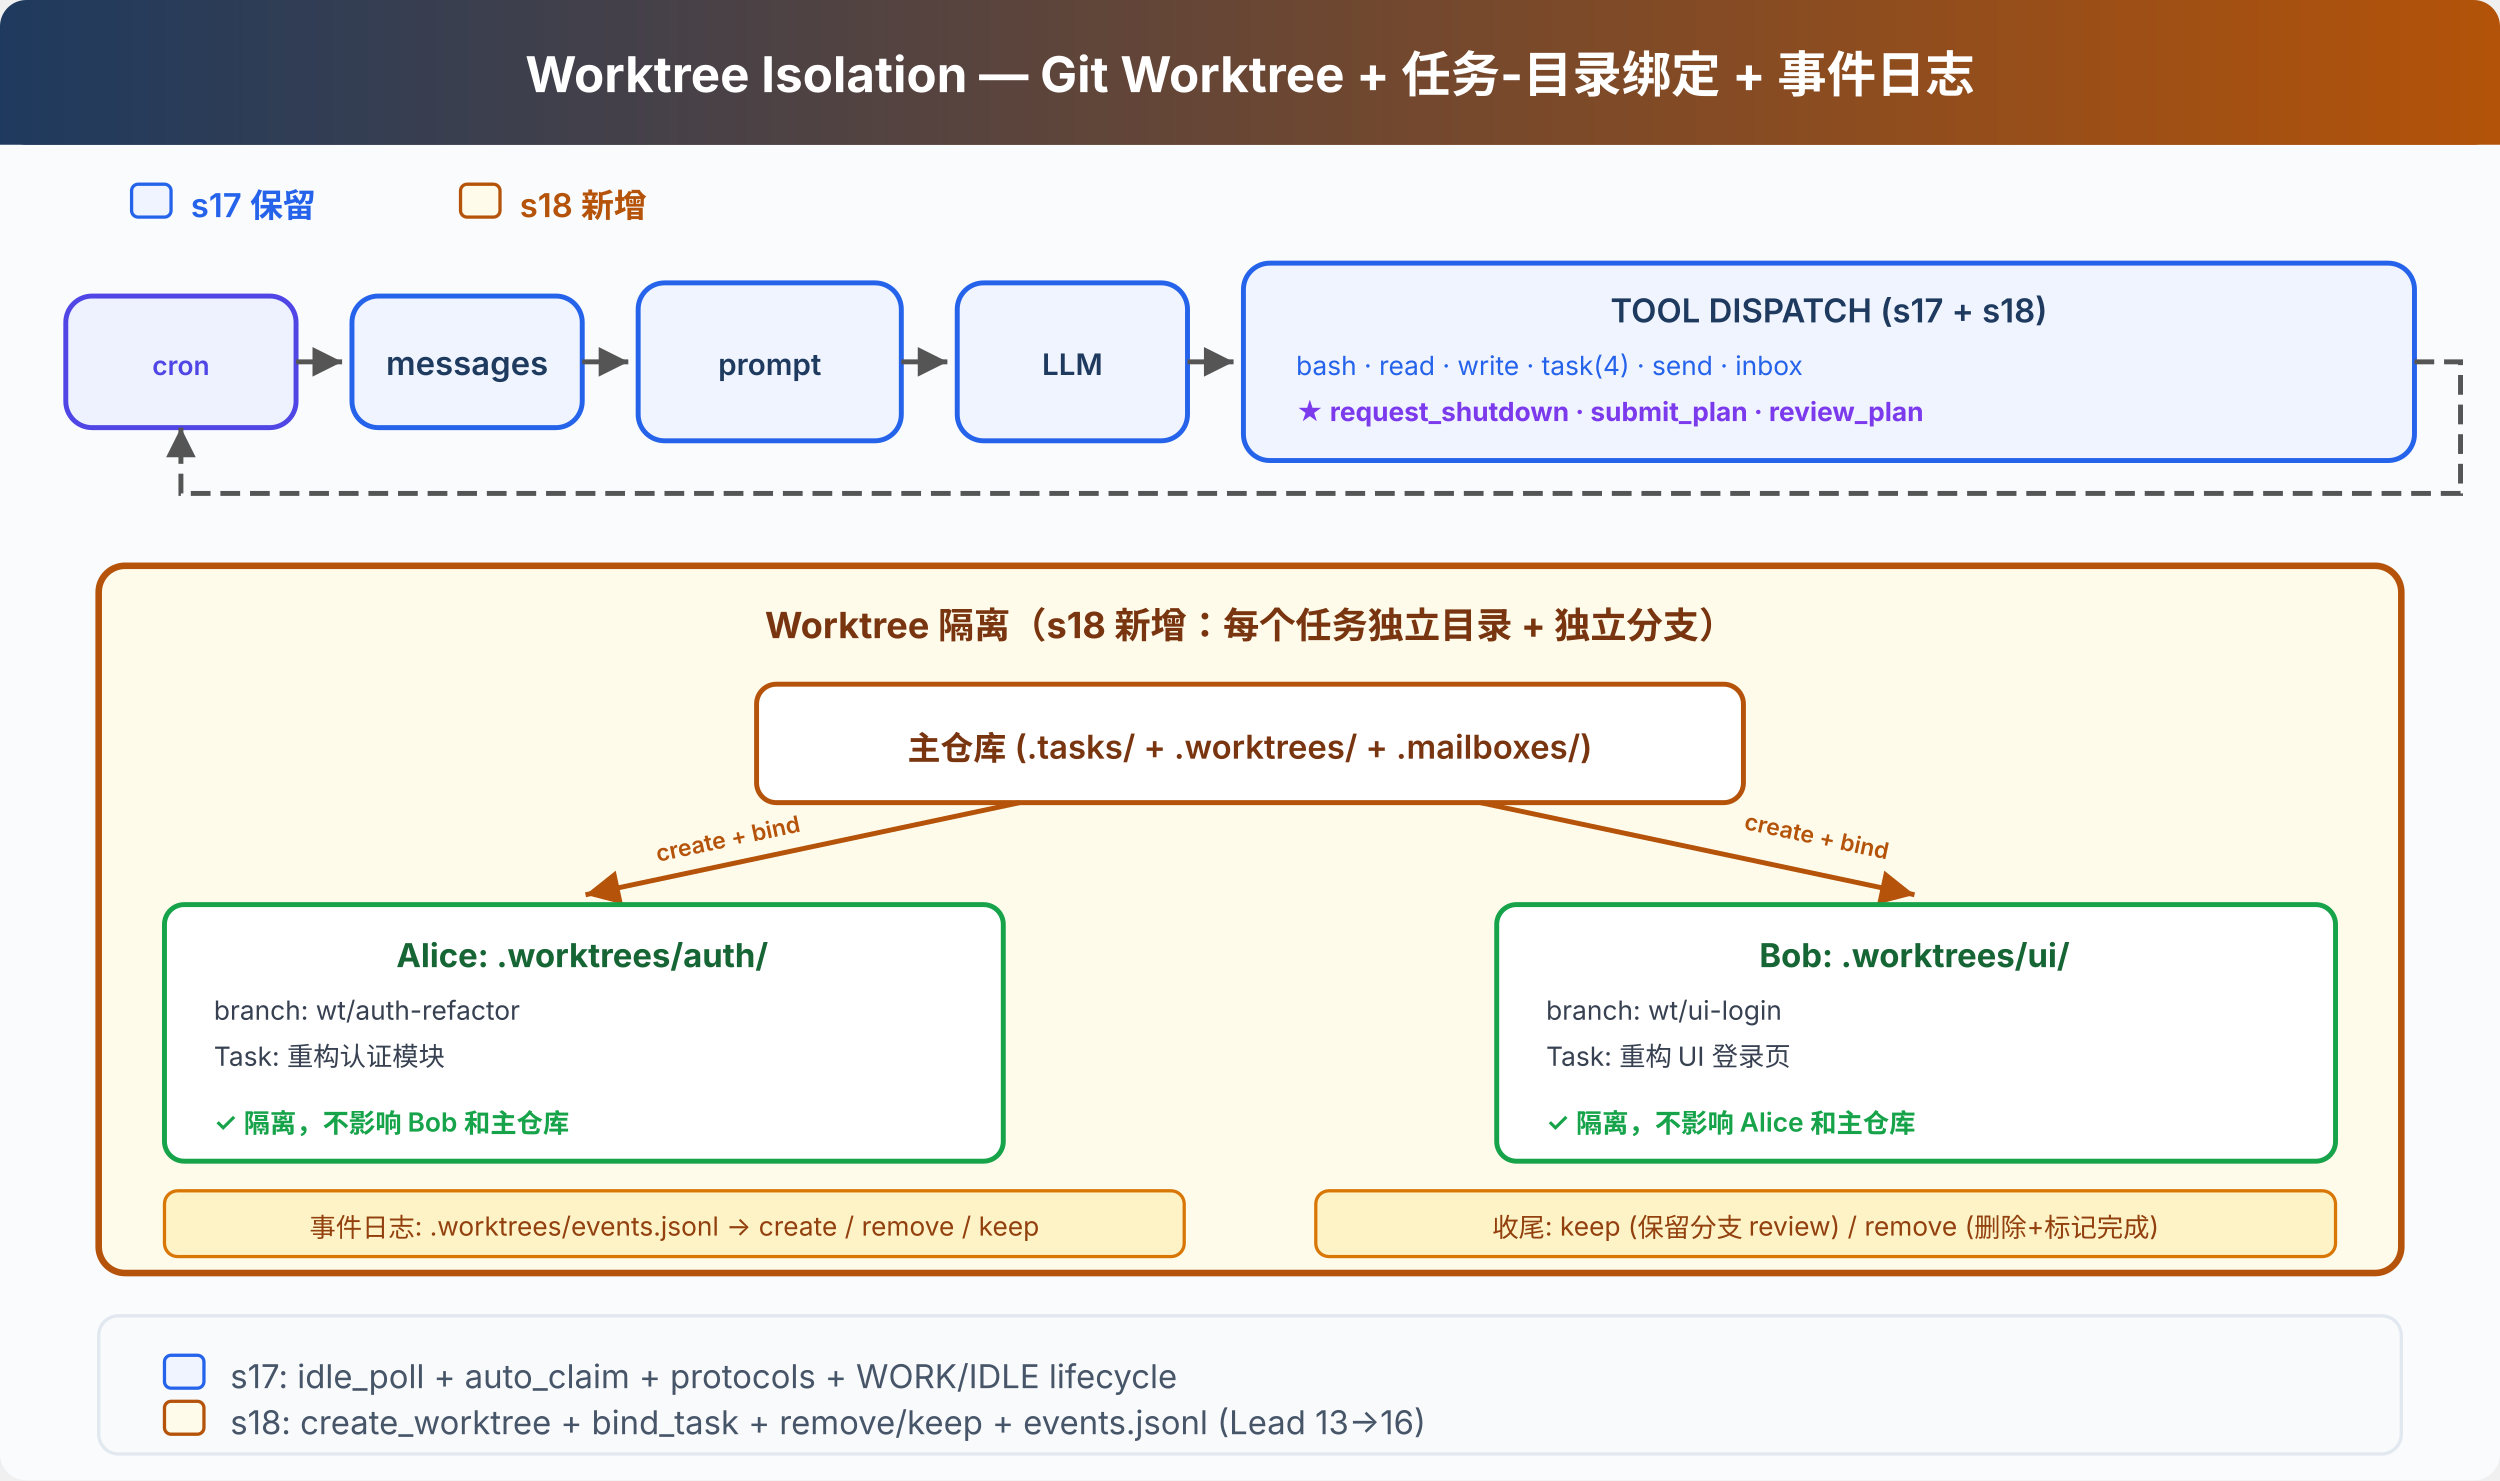
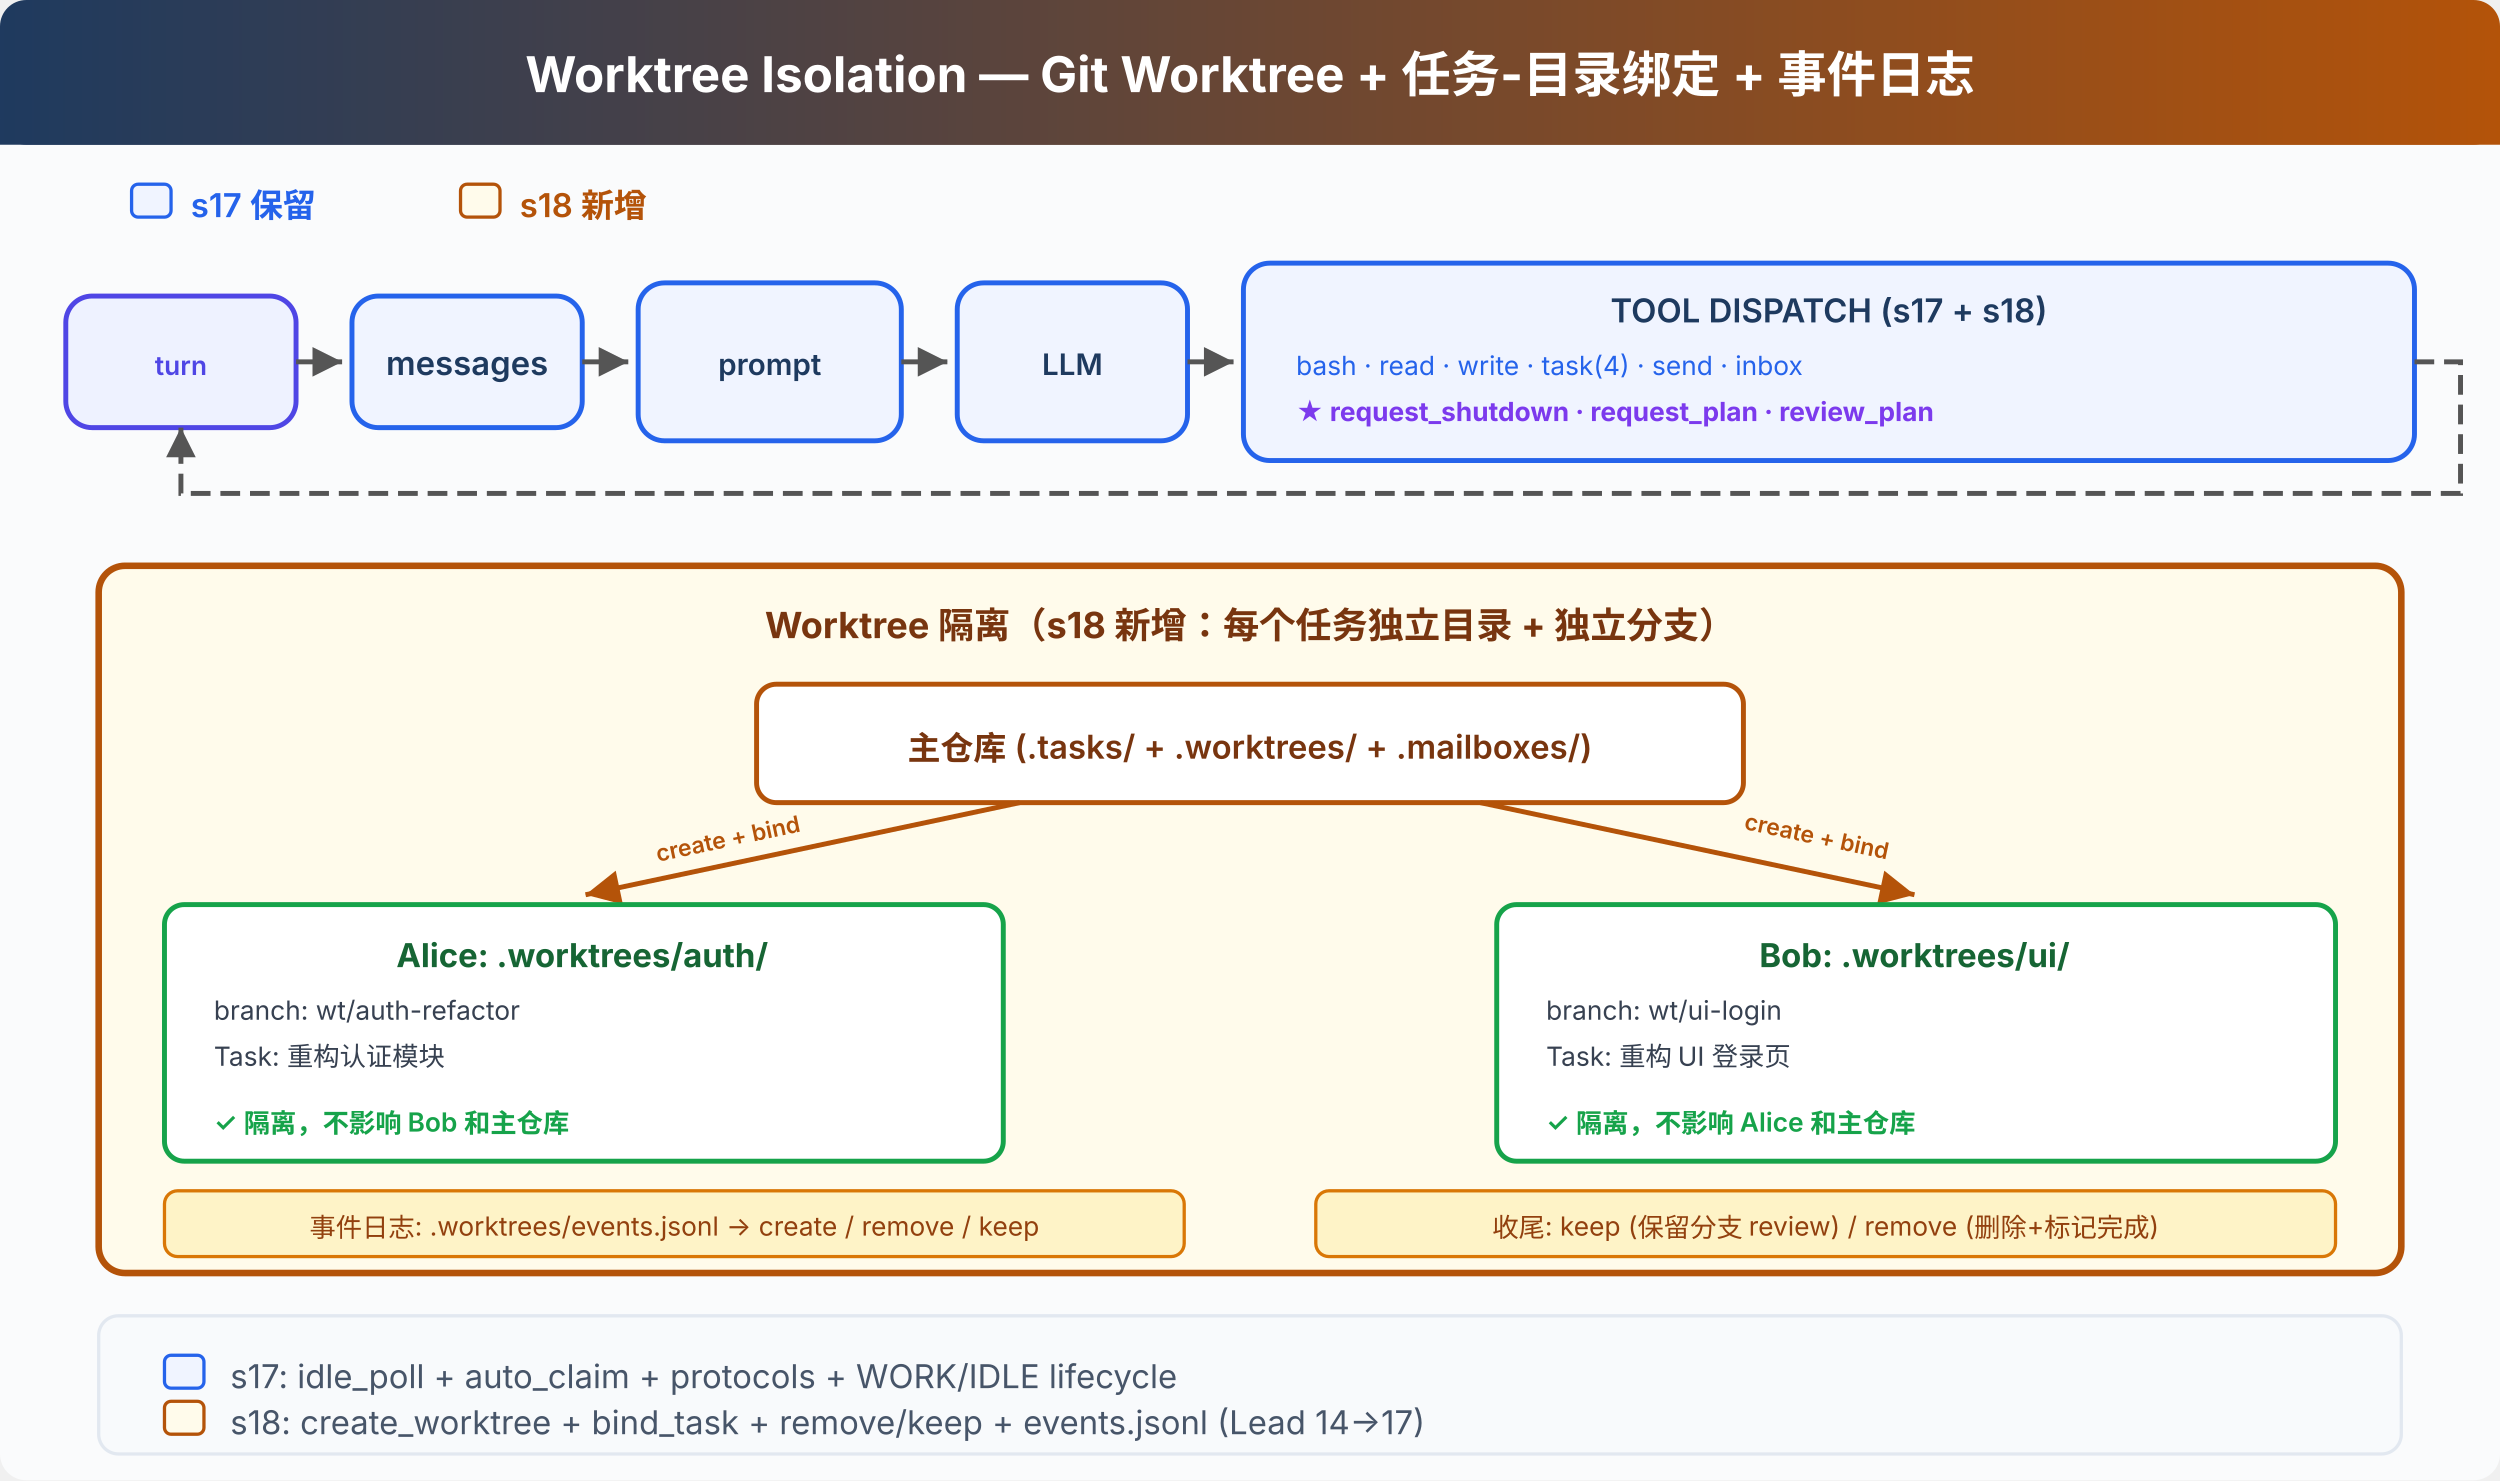
<svg xmlns="http://www.w3.org/2000/svg" viewBox="0 0 760 450" font-family="system-ui, -apple-system, sans-serif">
  <defs>
    <linearGradient id="header" x1="0" y1="0" x2="1" y2="0">
      <stop offset="0%" stop-color="#1e3a5f" />
      <stop offset="100%" stop-color="#b45309" />
    </linearGradient>
    <marker id="arrow" viewBox="0 0 10 10" refX="10" refY="5" markerWidth="6" markerHeight="6" orient="auto-start-reverse">
      <path d="M 0 0 L 10 5 L 0 10 z" fill="#555" />
    </marker>
    <marker id="arrow-amber" viewBox="0 0 10 10" refX="10" refY="5" markerWidth="7" markerHeight="7" orient="auto-start-reverse">
      <path d="M 0 0 L 10 5 L 0 10 z" fill="#b45309" />
    </marker>
    <marker id="arrow-green" viewBox="0 0 10 10" refX="10" refY="5" markerWidth="6" markerHeight="6" orient="auto-start-reverse">
      <path d="M 0 0 L 10 5 L 0 10 z" fill="#16a34a" />
    </marker>
  </defs>
  <rect width="760" height="450" fill="#fafbfc" rx="8" />
  <rect x="0" y="0" width="760" height="44" fill="url(#header)" rx="8" />
  <rect x="0" y="36" width="760" height="8" fill="url(#header)" />
  <text x="380" y="28" fill="#fff" font-size="15" font-weight="700" text-anchor="middle">Worktree Isolation — Git Worktree + 任务-目录绑定 + 事件日志</text>
  <rect x="40" y="56" width="12" height="10" rx="2" fill="#f0f4ff" stroke="#2563eb" stroke-width="1" />
  <text x="58" y="66" fill="#2563eb" font-size="10" font-weight="600">s17 保留</text>
  <rect x="140" y="56" width="12" height="10" rx="2" fill="#fffbeb" stroke="#b45309" stroke-width="1" />
  <text x="158" y="66" fill="#b45309" font-size="10" font-weight="600">s18 新增</text>
  <rect x="20" y="90" width="70" height="40" rx="8" fill="#eef2ff" stroke="#4f46e5" stroke-width="1.5" />
-   <text x="55" y="114" fill="#4f46e5" font-size="8" font-weight="600" text-anchor="middle">cron</text>
+   <text x="55" y="114" fill="#4f46e5" font-size="8" font-weight="600" text-anchor="middle">turn</text>
  <line x1="90" y1="110" x2="104" y2="110" stroke="#555" stroke-width="1.5" marker-end="url(#arrow)" />
  <rect x="107" y="90" width="70" height="40" rx="8" fill="#f0f4ff" stroke="#2563eb" stroke-width="1.5" />
  <text x="142" y="114" fill="#1e3a5f" font-size="10" font-weight="600" text-anchor="middle">messages</text>
  <line x1="177" y1="110" x2="191" y2="110" stroke="#555" stroke-width="1.5" marker-end="url(#arrow)" />
  <rect x="194" y="86" width="80" height="48" rx="8" fill="#f0f4ff" stroke="#2563eb" stroke-width="1.5" />
  <text x="234" y="114" fill="#1e3a5f" font-size="9" font-weight="600" text-anchor="middle">prompt</text>
  <line x1="274" y1="110" x2="288" y2="110" stroke="#555" stroke-width="1.5" marker-end="url(#arrow)" />
  <rect x="291" y="86" width="70" height="48" rx="8" fill="#f0f4ff" stroke="#2563eb" stroke-width="1.5" />
  <text x="326" y="114" fill="#1e3a5f" font-size="9" font-weight="600" text-anchor="middle">LLM</text>
  <line x1="361" y1="110" x2="375" y2="110" stroke="#555" stroke-width="1.5" marker-end="url(#arrow)" />
  <rect x="378" y="80" width="356" height="60" rx="8" fill="#f0f4ff" stroke="#2563eb" stroke-width="1.5" />
  <text x="556" y="98" fill="#1e3a5f" font-size="10" font-weight="600" text-anchor="middle">TOOL DISPATCH (s17 + s18)</text>
  <text x="394" y="114" fill="#2563eb" font-size="8">bash · read · write · task(4) · send · inbox</text>
-   <text x="394" y="128" fill="#7c3aed" font-size="8" font-weight="700">★ request_shutdown · submit_plan · review_plan</text>
+   <text x="394" y="128" fill="#7c3aed" font-size="8" font-weight="700">★ request_shutdown · request_plan · review_plan</text>
  <path d="M 734 110 L 748 110 L 748 150 L 55 150 L 55 130" fill="none" stroke="#555" stroke-width="1.5" marker-end="url(#arrow)" stroke-dasharray="6,3" />
  <rect x="30" y="172" width="700" height="215" rx="8" fill="#fffbeb" stroke="#b45309" stroke-width="2" />
  <text x="380" y="194" fill="#78350f" font-size="11" font-weight="700" text-anchor="middle">Worktree 隔离（s18 新增：每个任务独立目录 + 独立分支）</text>
  <rect x="230" y="208" width="300" height="36" rx="6" fill="#fff" stroke="#b45309" stroke-width="1.5" />
  <text x="380" y="231" fill="#78350f" font-size="10" font-weight="600" text-anchor="middle">主仓库 (.tasks/ + .worktrees/ + .mailboxes/)</text>
  <line x1="310" y1="244" x2="178" y2="272" stroke="#b45309" stroke-width="1.5" marker-end="url(#arrow-amber)" />
  <text x="200" y="262" fill="#b45309" font-size="7" font-weight="600" transform="rotate(-12 200 262)">create + bind</text>
  <line x1="450" y1="244" x2="582" y2="272" stroke="#b45309" stroke-width="1.5" marker-end="url(#arrow-amber)" />
  <text x="530" y="252" fill="#b45309" font-size="7" font-weight="600" transform="rotate(12 530 252)">create + bind</text>
  <rect x="50" y="275" width="255" height="78" rx="6" fill="#fff" stroke="#16a34a" stroke-width="1.5" />
  <text x="177" y="294" fill="#166534" font-size="10" font-weight="700" text-anchor="middle">Alice: .worktrees/auth/</text>
  <text x="65" y="310" fill="#374151" font-size="8">branch: wt/auth-refactor</text>
  <text x="65" y="324" fill="#374151" font-size="8">Task: 重构认证模块</text>
  <text x="65" y="344" fill="#16a34a" font-size="8" font-weight="600">✓ 隔离，不影响 Bob 和主仓库</text>
  <rect x="455" y="275" width="255" height="78" rx="6" fill="#fff" stroke="#16a34a" stroke-width="1.5" />
  <text x="582" y="294" fill="#166534" font-size="10" font-weight="700" text-anchor="middle">Bob: .worktrees/ui/</text>
  <text x="470" y="310" fill="#374151" font-size="8">branch: wt/ui-login</text>
  <text x="470" y="324" fill="#374151" font-size="8">Task: 重构 UI 登录页</text>
  <text x="470" y="344" fill="#16a34a" font-size="8" font-weight="600">✓ 隔离，不影响 Alice 和主仓库</text>
  <rect x="50" y="362" width="310" height="20" rx="4" fill="#fef3c7" stroke="#d97706" stroke-width="1" />
  <text x="205" y="376" fill="#92400e" font-size="8" text-anchor="middle">事件日志: .worktrees/events.jsonl → create / remove / keep</text>
  <rect x="400" y="362" width="310" height="20" rx="4" fill="#fef3c7" stroke="#d97706" stroke-width="1" />
  <text x="555" y="376" fill="#92400e" font-size="8" text-anchor="middle">收尾: keep (保留分支 review) / remove (删除+标记完成)</text>
  <rect x="30" y="400" width="700" height="42" rx="6" fill="#f8fafc" stroke="#e2e8f0" stroke-width="1" />
  <rect x="50" y="412" width="12" height="10" rx="2" fill="#f0f4ff" stroke="#2563eb" stroke-width="1" />
  <text x="70" y="422" fill="#475569" font-size="10">s17: idle_poll + auto_claim + protocols + WORK/IDLE lifecycle</text>
  <rect x="50" y="426" width="12" height="10" rx="2" fill="#fffbeb" stroke="#b45309" stroke-width="1" />
-   <text x="70" y="436" fill="#475569" font-size="10">s18: create_worktree + bind_task + remove/keep + events.jsonl (Lead 13→16)</text>
+   <text x="70" y="436" fill="#475569" font-size="10">s18: create_worktree + bind_task + remove/keep + events.jsonl (Lead 14→17)</text>
</svg>
